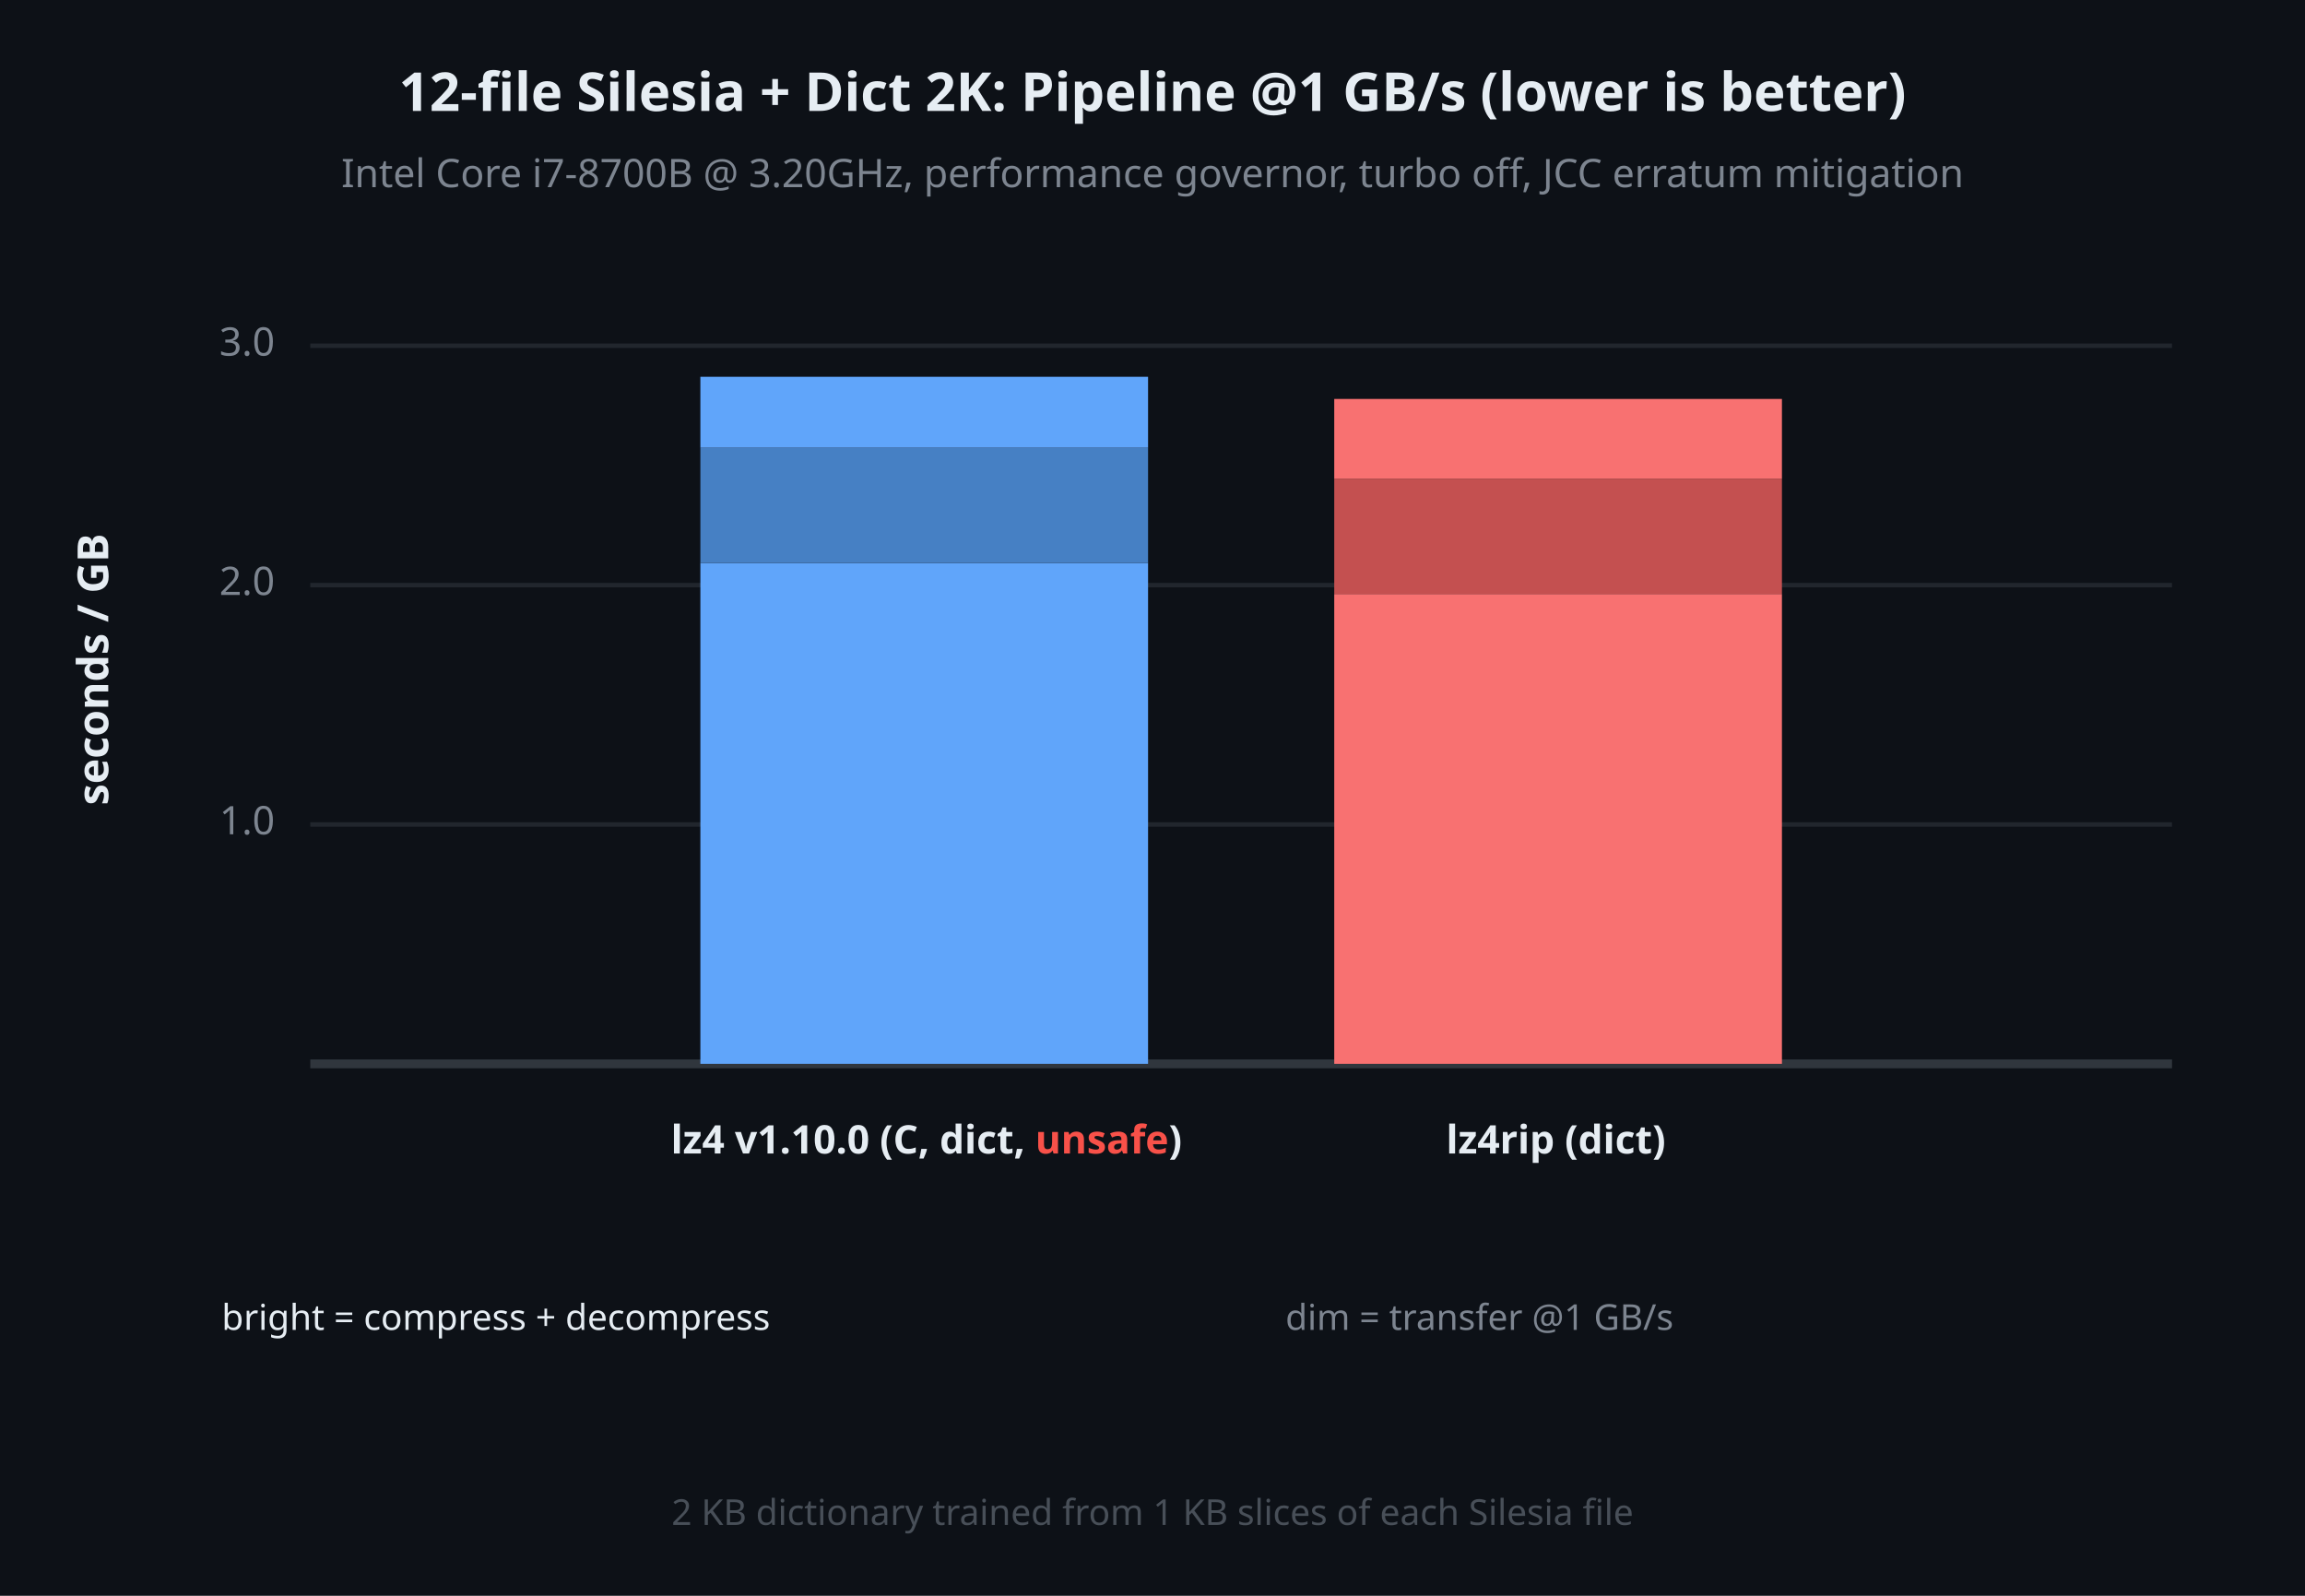
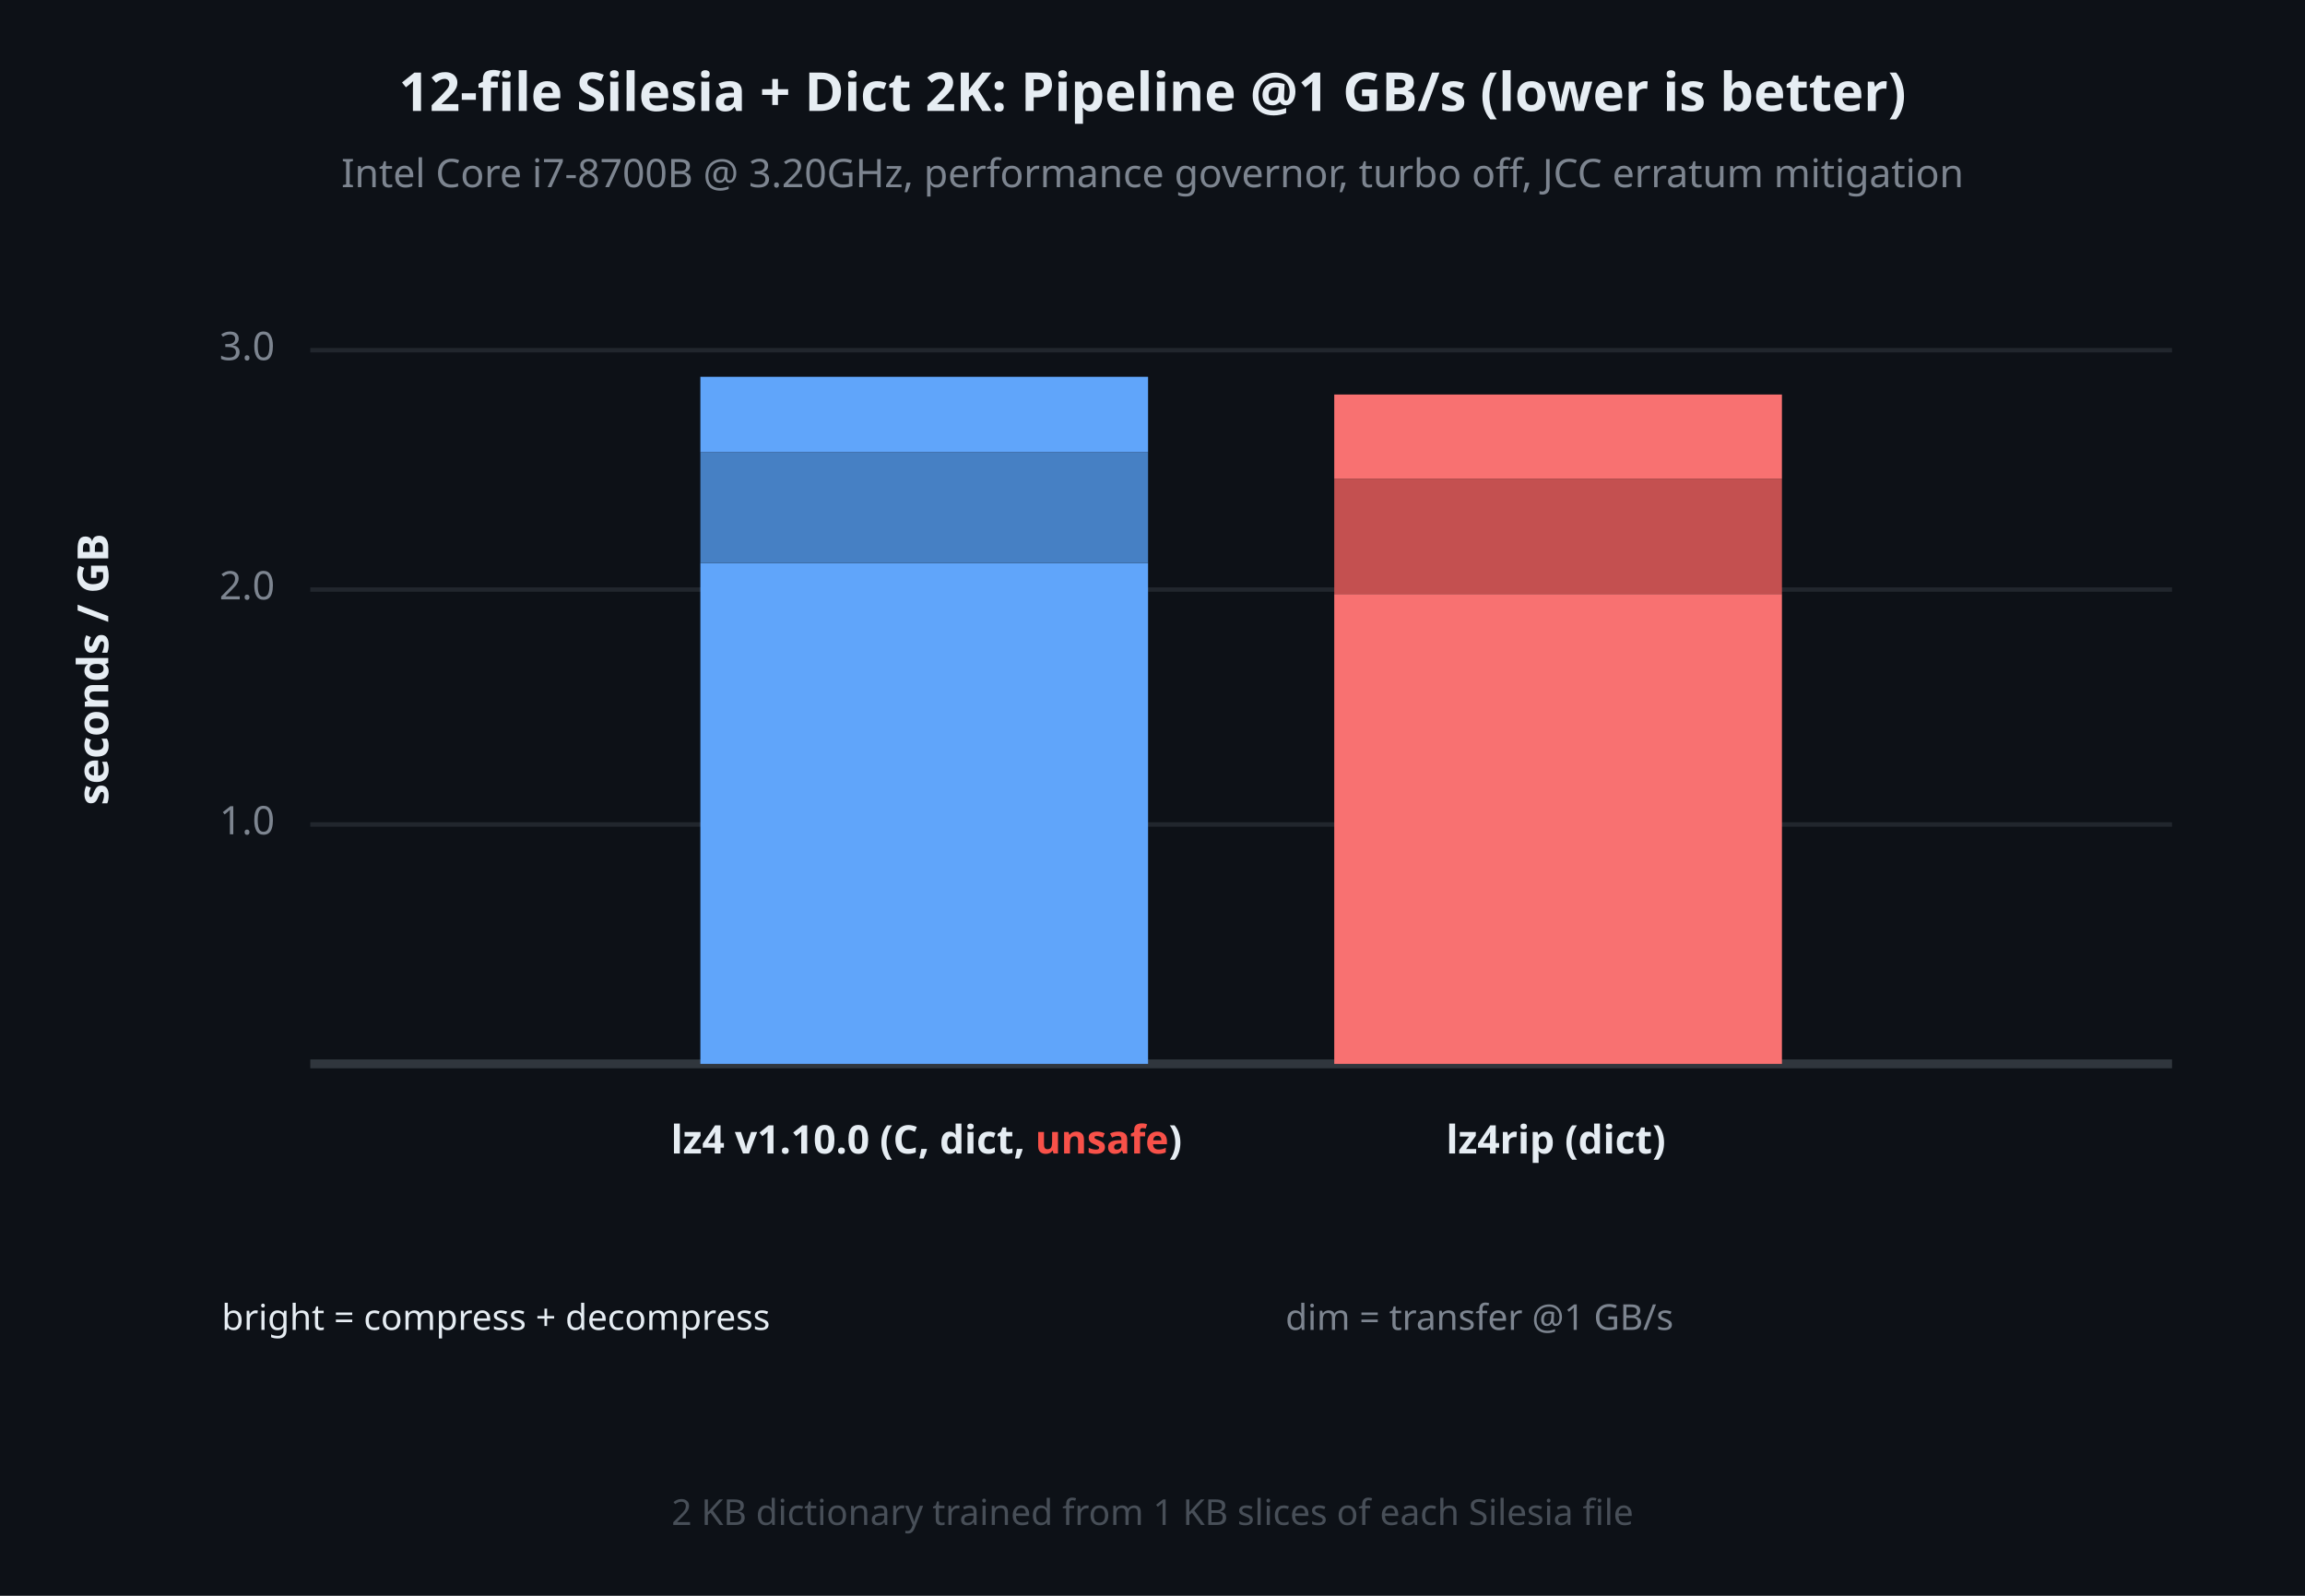
<svg xmlns="http://www.w3.org/2000/svg" viewBox="0 0 520 360" font-family="system-ui, -apple-system, sans-serif">
  <rect x="0" y="0" width="520" height="360" opacity="1" fill="#0D1117" stroke="none" />
  <text x="260" y="22" dy="0.5ex" text-anchor="middle" font-family="sans-serif" font-size="12.097" opacity="1" fill="#E6EDF3" font-weight="bold">
12-file Silesia + Dict 2K: Pipeline @1 GB/s (lower is better)
</text>
  <text x="260" y="40" dy="0.5ex" text-anchor="middle" font-family="sans-serif" font-size="8.871" opacity="1" fill="#7D8590">
Intel Core i7-8700B @ 3.20GHz, performance governor, turbo off, JCC erratum mitigation
</text>
  <text x="22" y="151" dy="0.5ex" text-anchor="middle" font-family="sans-serif" font-size="9.677" opacity="1" fill="#E6EDF3" font-weight="bold" transform="rotate(270, 22, 151)">
seconds / GB
</text>
  <polyline fill="none" opacity="1" stroke="#21262D" stroke-width="1" points="70,186 490,186 " />
  <text x="62" y="186" dy="0.5ex" text-anchor="end" font-family="sans-serif" font-size="8.871" opacity="1" fill="#7D8590">
1.0
</text>
-   <polyline fill="none" opacity="1" stroke="#21262D" stroke-width="1" points="70,132 490,132 " />
-   <text x="62" y="132" dy="0.5ex" text-anchor="end" font-family="sans-serif" font-size="8.871" opacity="1" fill="#7D8590">
+   <polyline fill="none" opacity="1" stroke="#21262D" stroke-width="1" points="70,133 490,133 " />
+   <text x="62" y="133" dy="0.5ex" text-anchor="end" font-family="sans-serif" font-size="8.871" opacity="1" fill="#7D8590">
2.0
</text>
-   <polyline fill="none" opacity="1" stroke="#21262D" stroke-width="1" points="70,78 490,78 " />
-   <text x="62" y="78" dy="0.5ex" text-anchor="end" font-family="sans-serif" font-size="8.871" opacity="1" fill="#7D8590">
+   <polyline fill="none" opacity="1" stroke="#21262D" stroke-width="1" points="70,79 490,79 " />
+   <text x="62" y="79" dy="0.5ex" text-anchor="end" font-family="sans-serif" font-size="8.871" opacity="1" fill="#7D8590">
3.0
</text>
  <polyline fill="none" opacity="1" stroke="#30363D" stroke-width="2" points="70,240 490,240 " />
  <rect x="158" y="127" width="101" height="113" opacity="1" fill="#60A5FA" stroke="none" />
-   <rect x="158" y="101" width="101" height="26" opacity="1" fill="#4680C4" stroke="none" />
-   <rect x="158" y="85" width="101" height="16" opacity="1" fill="#60A5FA" stroke="none" />
+   <rect x="158" y="102" width="101" height="25" opacity="1" fill="#4680C4" stroke="none" />
+   <rect x="158" y="85" width="101" height="17" opacity="1" fill="#60A5FA" stroke="none" />
  <text x="209" y="258" dy="0.5ex" text-anchor="middle" font-family="sans-serif" font-size="8.871" opacity="1" fill="#E6EDF3" font-weight="bold">
lz4 v1.10.0 (C, dict, <tspan fill="#F85149">unsafe</tspan>)
</text>
  <rect x="301" y="134" width="101" height="106" opacity="1" fill="#F87171" stroke="none" />
  <rect x="301" y="108" width="101" height="26" opacity="1" fill="#C45050" stroke="none" />
-   <rect x="301" y="90" width="101" height="18" opacity="1" fill="#F87171" stroke="none" />
+   <rect x="301" y="89" width="101" height="19" opacity="1" fill="#F87171" stroke="none" />
  <text x="351" y="258" dy="0.5ex" text-anchor="middle" font-family="sans-serif" font-size="8.871" opacity="1" fill="#E6EDF3" font-weight="bold">
lz4rip (dict)
</text>
  <text x="50" y="298" dy="0.5ex" text-anchor="start" font-family="sans-serif" font-size="8.065" opacity="1" fill="#E6EDF3">
bright = compress + decompress
</text>
  <text x="290" y="298" dy="0.5ex" text-anchor="start" font-family="sans-serif" font-size="8.065" opacity="1" fill="#7D8590">
dim = transfer @1 GB/s
</text>
  <text x="260" y="342" dy="0.5ex" text-anchor="middle" font-family="sans-serif" font-size="8.065" opacity="1" fill="#484F58">
2 KB dictionary trained from 1 KB slices of each Silesia file
</text>
</svg>
